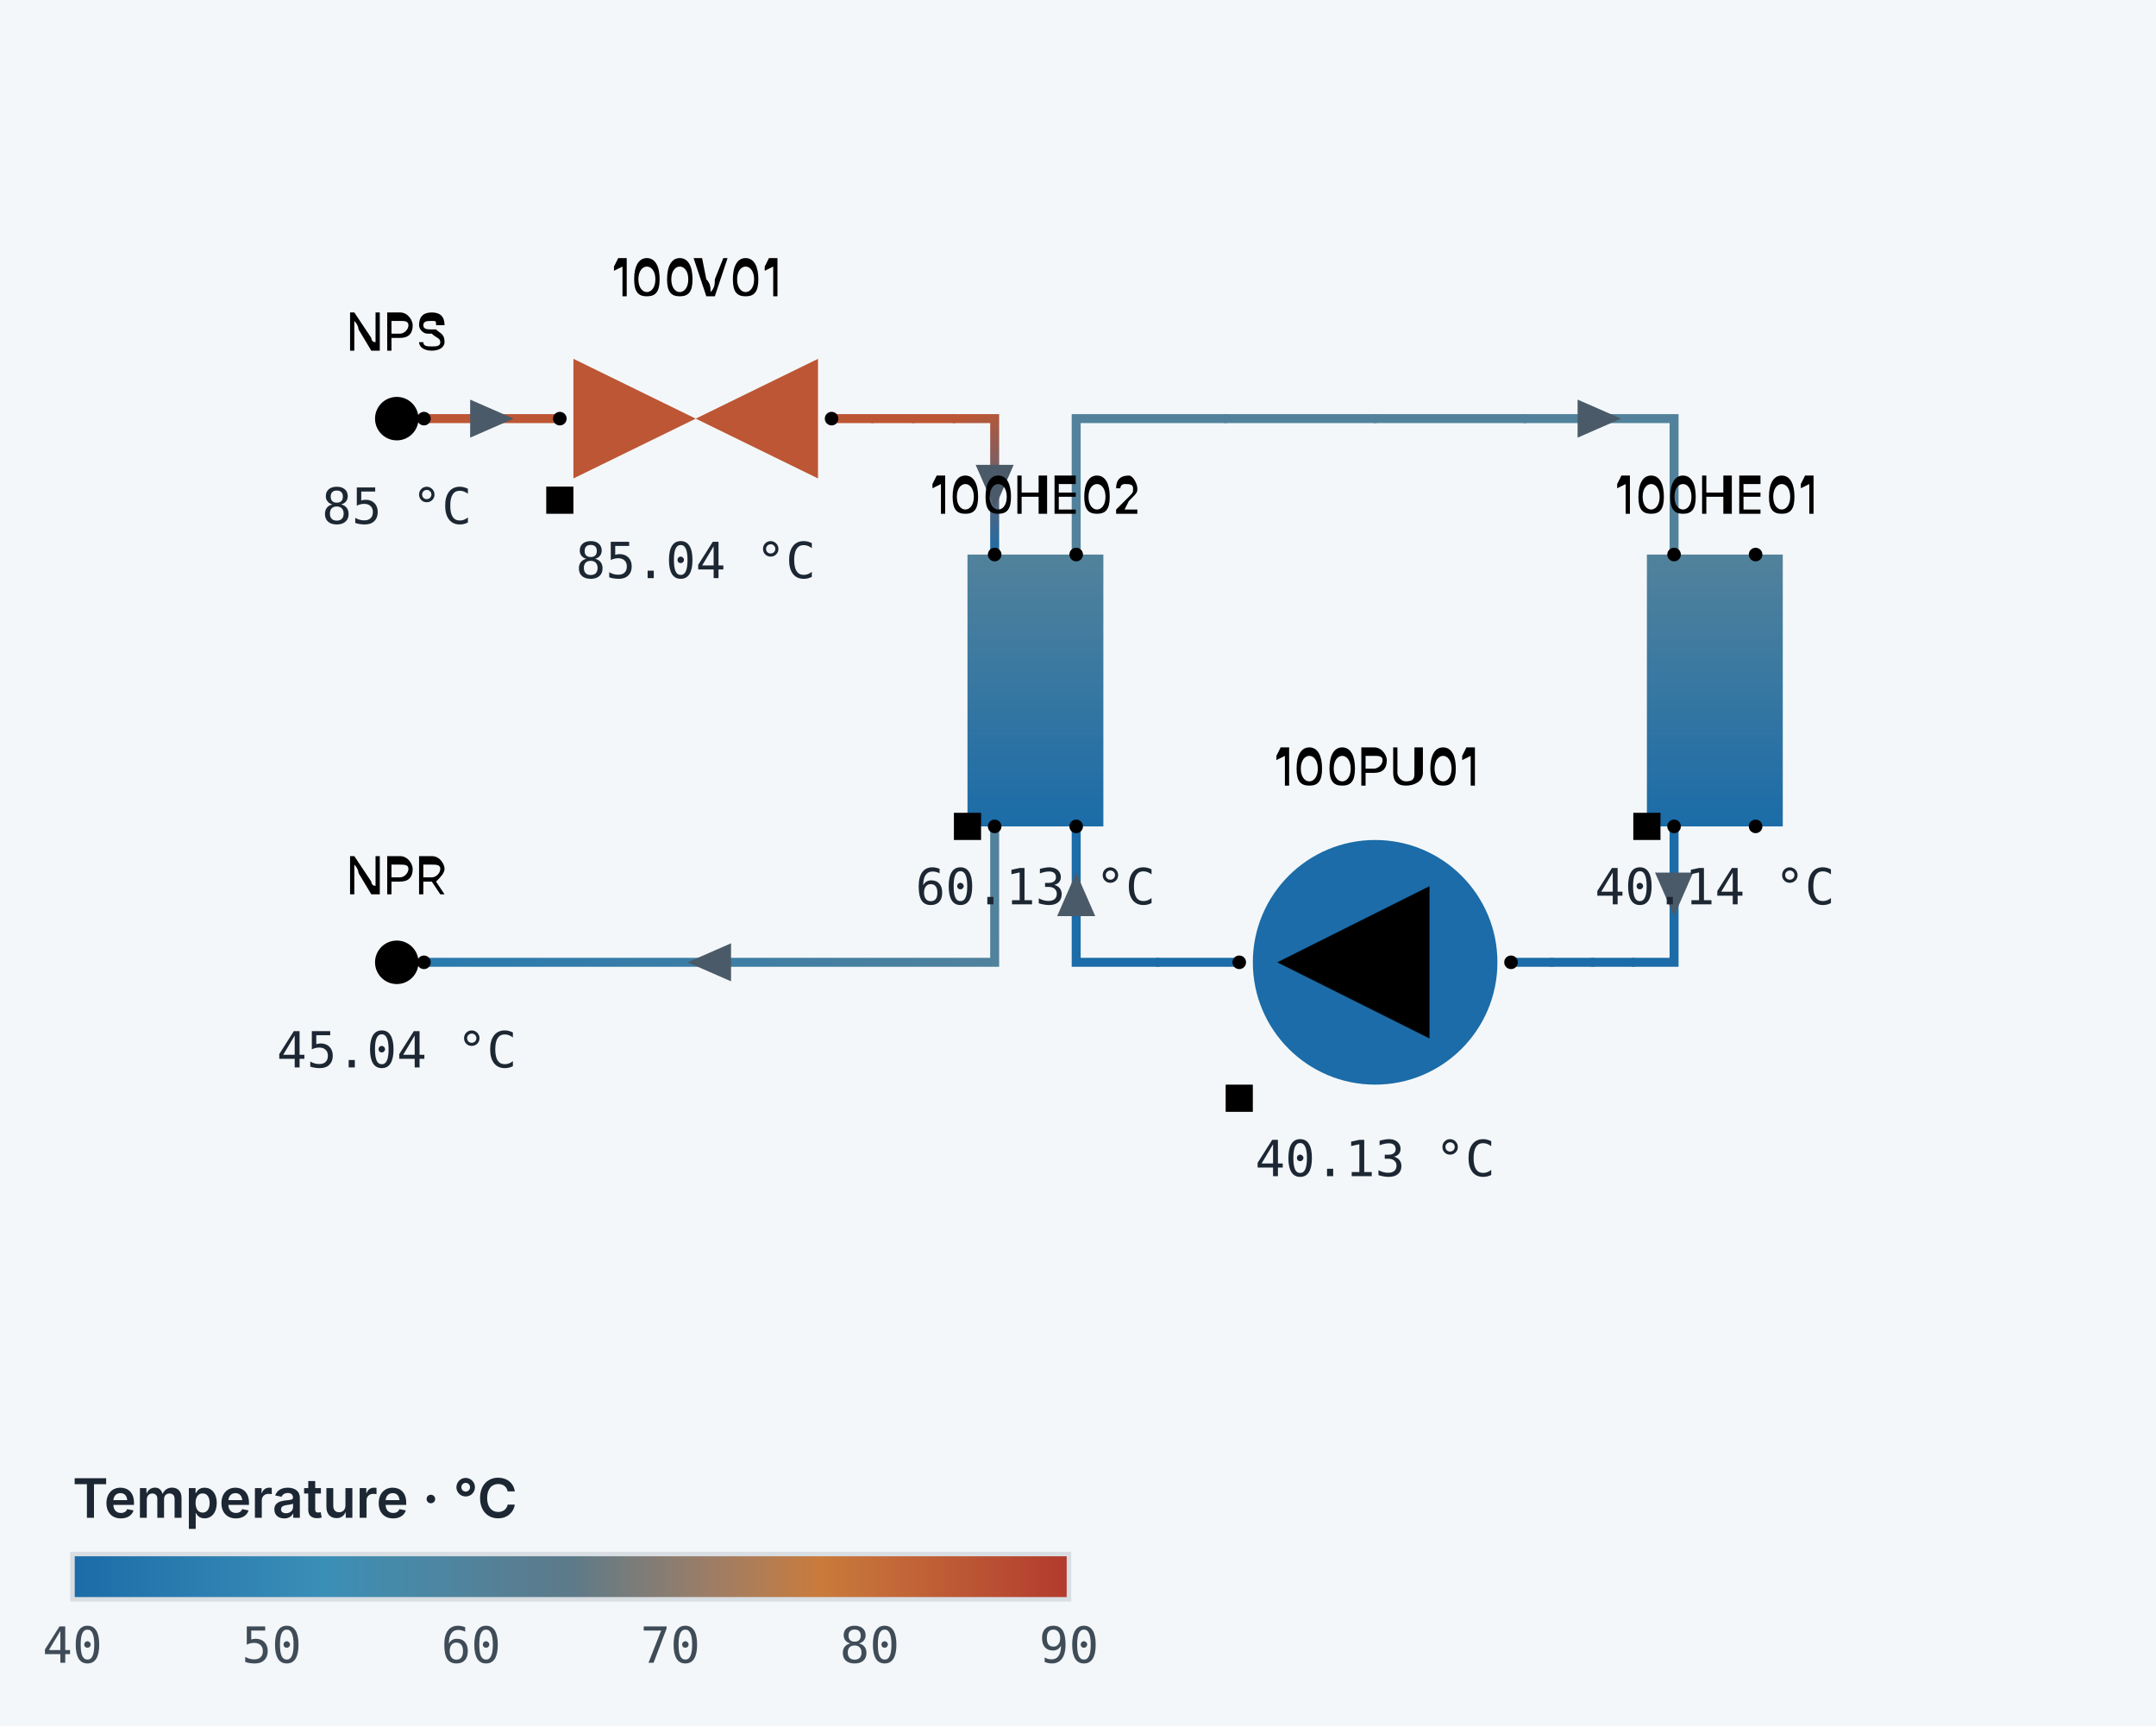
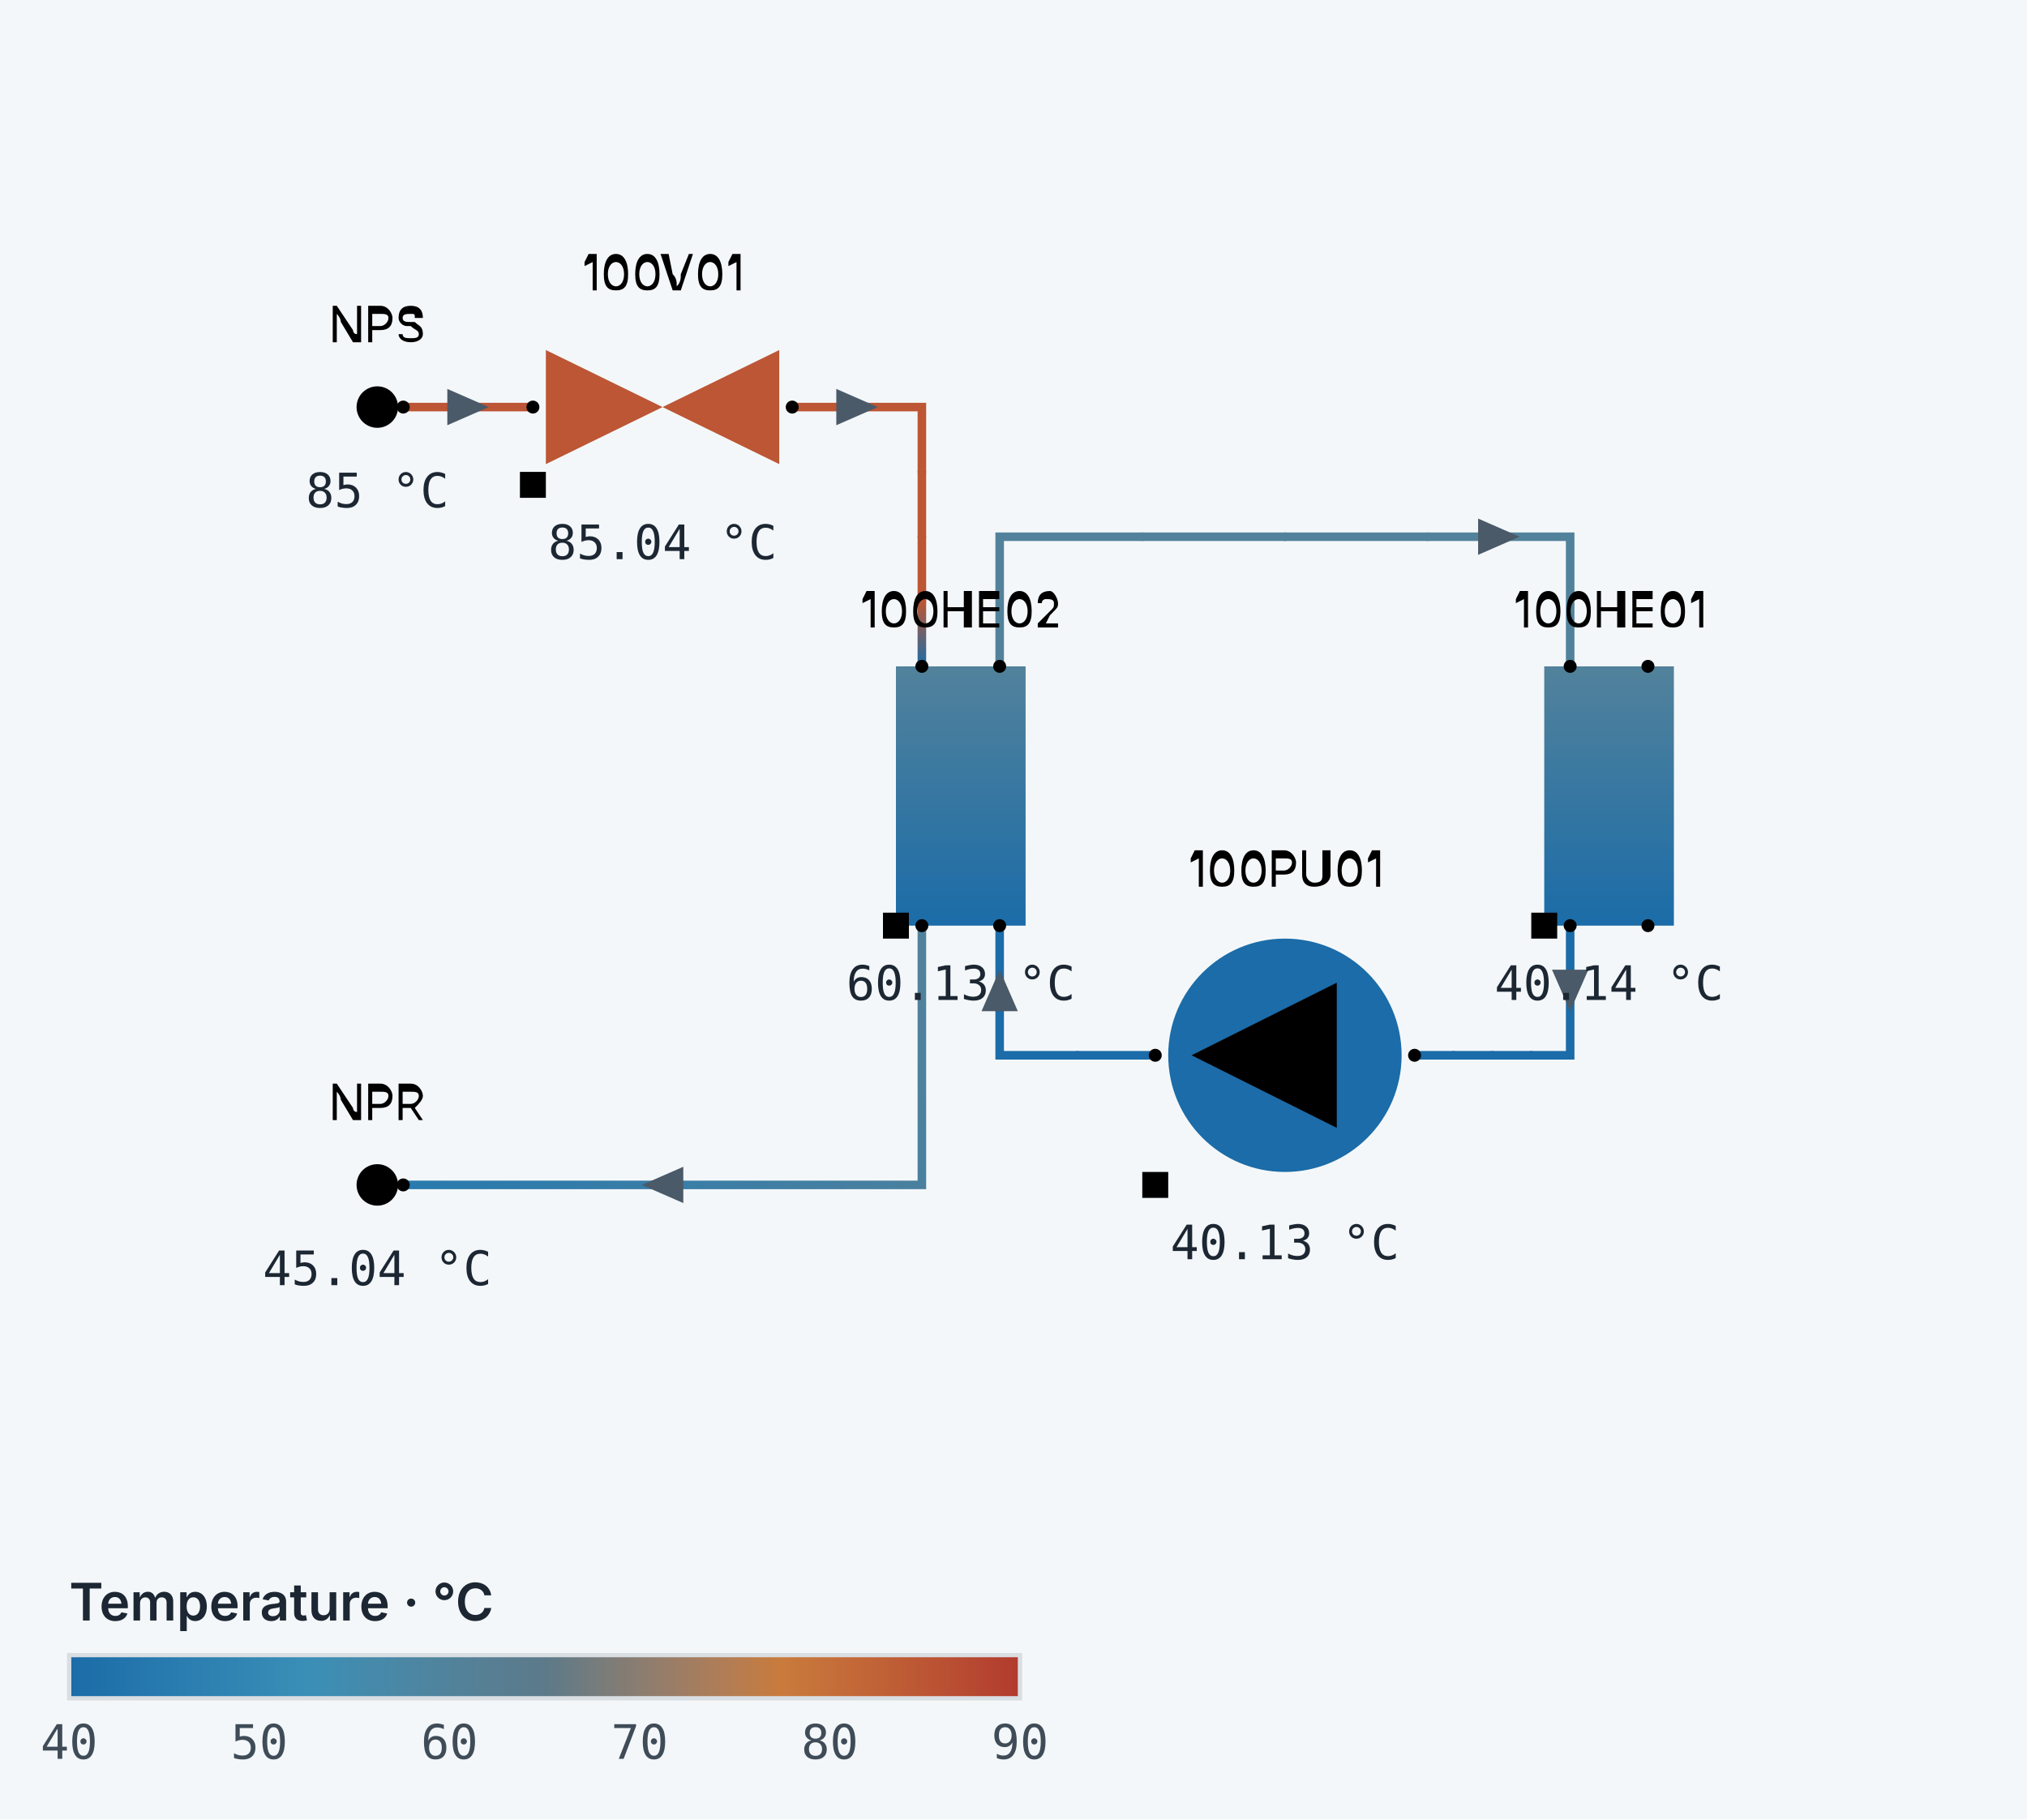
- <svg xmlns="http://www.w3.org/2000/svg" width="476" height="381" viewBox="0 0 476 381" role="img" aria-labelledby="export-title export-desc" data-theme="light">
+ <svg xmlns="http://www.w3.org/2000/svg" width="469" height="421" viewBox="0 0 469 421" role="img" aria-labelledby="export-title export-desc" data-theme="light">
  <style>svg { font-family: system-ui, -apple-system, 'Segoe UI', sans-serif; }
.export__background { fill: #f4f7f9; }
.export__value { font-family: ui-monospace, 'Cascadia Code', 'JetBrains Mono', Consolas, monospace; font-size: 11px; fill: #1c2733; text-anchor: middle; }
.export__value--unsolved { fill: #586672; font-style: italic; }
.export__legend-title { font-size: 12px; font-weight: 600; fill: #1c2733; }
.export__legend-tick { font-family: ui-monospace, 'Cascadia Code', 'JetBrains Mono', Consolas, monospace; font-size: 11px; fill: #3f4c58; text-anchor: middle; }
.export__legend-note { font-size: 11px; fill: #586672; }
.export__legend-frame { fill: none; stroke: #d9dee3; }
.scene__route .scene__arrow { fill: #4a5a68; }
.scene__route--signal .scene__arrow { fill: #586672; }</style>
-   <rect class="export__background" width="476" height="381" />
-   <g transform="translate(228.6 152.4) scale(60 -60)">
+   <rect class="export__background" width="469" height="421" />
+   <g transform="translate(222.3 184.2) scale(60 -60)">
    <g class="scene" font-family="system-ui, -apple-system, 'Segoe UI', sans-serif">
      <g class="scene__routes">
        <g data-id="c5" class="scene__route scene__route--pipe scene__route--return scene__route--scaled" fill="none" style="stroke:url(#export-route-c5);color:currentColor" stroke-width="0.033" stroke-linejoin="miter" stroke-linecap="round">
          <defs>
-             <linearGradient id="export-route-c5" gradientUnits="userSpaceOnUse" x1="-0.15" y1="-0.5" x2="-2.25" y2="-1">
+             <linearGradient id="export-route-c5" gradientUnits="userSpaceOnUse" x1="-0.15" y1="-0.5" x2="-2.15" y2="-1.5">
              <stop offset="0" style="stop-color:#52829b" />
              <stop offset="1" style="stop-color:#287aae" />
            </linearGradient>
          </defs>
-           <path d="M-0.15 -0.5 L-0.15 -1 L-2.25 -1" />
-           <polygon class="scene__arrow" points="-1.28,-1 -1.12,-1.07 -1.12,-0.93" stroke="none" />
+           <path d="M-0.15 -0.5 L-0.15 -1.5 L-2.15 -1.5" />
+           <polygon class="scene__arrow" points="-1.23,-1.5 -1.07,-1.57 -1.07,-1.43" stroke="none" />
        </g>
        <g data-id="c10" class="scene__route scene__route--pipe scene__route--return scene__route--scaled" fill="none" style="stroke:url(#export-route-c10);color:currentColor" stroke-width="0.033" stroke-linejoin="miter" stroke-linecap="round">
          <defs>
            <linearGradient id="export-route-c10" gradientUnits="userSpaceOnUse" x1="2.35" y1="-0.5" x2="2.2" y2="-1">
              <stop offset="0" style="stop-color:#1b6ca8" />
              <stop offset="1" style="stop-color:#1b6ca8" />
            </linearGradient>
          </defs>
          <path d="M2.35 -0.5 L2.35 -1 L2.2 -1" />
          <polygon class="scene__arrow" points="2.35,-0.83 2.42,-0.67 2.28,-0.67" stroke="none" />
        </g>
        <g data-id="c11" class="scene__route scene__route--pipe scene__route--return scene__route--scaled" fill="none" style="stroke:url(#export-route-c11);color:currentColor" stroke-width="0.033" stroke-linejoin="miter" stroke-linecap="round">
          <defs>
            <linearGradient id="export-route-c11" gradientUnits="userSpaceOnUse" x1="2.2" y1="-1" x2="2.05" y2="-1">
              <stop offset="0" style="stop-color:#1b6ca8" />
              <stop offset="1" style="stop-color:#1b6ca8" />
            </linearGradient>
          </defs>
          <path d="M2.2 -1 L2.05 -1" />
        </g>
        <g data-id="c12" class="scene__route scene__route--pipe scene__route--return scene__route--scaled" fill="none" style="stroke:url(#export-route-c12);color:currentColor" stroke-width="0.033" stroke-linejoin="miter" stroke-linecap="round">
          <defs>
            <linearGradient id="export-route-c12" gradientUnits="userSpaceOnUse" x1="2.05" y1="-1" x2="1.9" y2="-1">
              <stop offset="0" style="stop-color:#1b6ca8" />
              <stop offset="1" style="stop-color:#1b6ca8" />
            </linearGradient>
          </defs>
          <path d="M2.05 -1 L1.9 -1" />
        </g>
        <g data-id="c13" class="scene__route scene__route--pipe scene__route--return scene__route--scaled" fill="none" style="stroke:url(#export-route-c13);color:currentColor" stroke-width="0.033" stroke-linejoin="miter" stroke-linecap="round">
          <defs>
            <linearGradient id="export-route-c13" gradientUnits="userSpaceOnUse" x1="1.9" y1="-1" x2="1.75" y2="-1">
              <stop offset="0" style="stop-color:#1b6ca8" />
              <stop offset="1" style="stop-color:#1b6ca8" />
            </linearGradient>
          </defs>
          <path d="M1.9 -1 L1.75 -1" />
        </g>
        <g data-id="c14" class="scene__route scene__route--pipe scene__route--return scene__route--scaled" fill="none" style="stroke:url(#export-route-c14);color:currentColor" stroke-width="0.033" stroke-linejoin="miter" stroke-linecap="round">
          <defs>
            <linearGradient id="export-route-c14" gradientUnits="userSpaceOnUse" x1="0.75" y1="-1" x2="0.45" y2="-1">
              <stop offset="0" style="stop-color:#1b6ca8" />
              <stop offset="1" style="stop-color:#1b6ca8" />
            </linearGradient>
          </defs>
          <path d="M0.75 -1 L0.45 -1" />
        </g>
        <g data-id="c15" class="scene__route scene__route--pipe scene__route--return scene__route--scaled" fill="none" style="stroke:url(#export-route-c15);color:currentColor" stroke-width="0.033" stroke-linejoin="miter" stroke-linecap="round">
          <defs>
            <linearGradient id="export-route-c15" gradientUnits="userSpaceOnUse" x1="0.45" y1="-1" x2="0.15" y2="-0.5">
              <stop offset="0" style="stop-color:#1b6ca8" />
              <stop offset="1" style="stop-color:#1b6ca8" />
            </linearGradient>
          </defs>
          <path d="M0.45 -1 L0.15 -1 L0.15 -0.5" />
          <polygon class="scene__arrow" points="0.15,-0.67 0.08,-0.83 0.22,-0.83" stroke="none" />
        </g>
        <g data-id="c0" class="scene__route scene__route--pipe scene__route--supply scene__route--scaled" fill="none" style="stroke:url(#export-route-c0);color:currentColor" stroke-width="0.033" stroke-linejoin="miter" stroke-linecap="round">
          <defs>
-             <linearGradient id="export-route-c0" gradientUnits="userSpaceOnUse" x1="-2.25" y1="1" x2="-1.75" y2="1">
+             <linearGradient id="export-route-c0" gradientUnits="userSpaceOnUse" x1="-2.15" y1="1.5" x2="-1.65" y2="1.5">
              <stop offset="0" style="stop-color:#bc5634" />
              <stop offset="1" style="stop-color:#bc5634" />
            </linearGradient>
          </defs>
-           <path d="M-2.25 1 L-1.75 1" />
-           <polygon class="scene__arrow" points="-1.92,1 -2.08,1.07 -2.08,0.93" stroke="none" />
+           <path d="M-2.15 1.5 L-1.65 1.5" />
+           <polygon class="scene__arrow" points="-1.82,1.5 -1.98,1.57 -1.98,1.43" stroke="none" />
        </g>
        <g data-id="c1" class="scene__route scene__route--pipe scene__route--supply scene__route--scaled" fill="none" style="stroke:url(#export-route-c1);color:currentColor" stroke-width="0.033" stroke-linejoin="miter" stroke-linecap="round">
          <defs>
-             <linearGradient id="export-route-c1" gradientUnits="userSpaceOnUse" x1="-0.75" y1="1" x2="-0.6" y2="1">
+             <linearGradient id="export-route-c1" gradientUnits="userSpaceOnUse" x1="-0.65" y1="1.5" x2="-0.15" y2="1.25">
              <stop offset="0" style="stop-color:#bc5634" />
              <stop offset="1" style="stop-color:#bc5634" />
            </linearGradient>
          </defs>
-           <path d="M-0.75 1 L-0.6 1" />
+           <path d="M-0.65 1.5 L-0.15 1.5 L-0.15 1.25" />
+           <polygon class="scene__arrow" points="-0.32,1.5 -0.48,1.57 -0.48,1.43" stroke="none" />
        </g>
        <g data-id="c2" class="scene__route scene__route--pipe scene__route--supply scene__route--scaled" fill="none" style="stroke:url(#export-route-c2);color:currentColor" stroke-width="0.033" stroke-linejoin="miter" stroke-linecap="round">
          <defs>
-             <linearGradient id="export-route-c2" gradientUnits="userSpaceOnUse" x1="-0.6" y1="1" x2="-0.45" y2="1">
+             <linearGradient id="export-route-c2" gradientUnits="userSpaceOnUse" x1="-0.15" y1="1.25" x2="-0.15" y2="1">
              <stop offset="0" style="stop-color:#bc5634" />
              <stop offset="1" style="stop-color:#bc5634" />
            </linearGradient>
          </defs>
-           <path d="M-0.6 1 L-0.45 1" />
+           <path d="M-0.15 1.25 L-0.15 1" />
        </g>
        <g data-id="c3" class="scene__route scene__route--pipe scene__route--supply scene__route--scaled" fill="none" style="stroke:url(#export-route-c3);color:currentColor" stroke-width="0.033" stroke-linejoin="miter" stroke-linecap="round">
          <defs>
-             <linearGradient id="export-route-c3" gradientUnits="userSpaceOnUse" x1="-0.45" y1="1" x2="-0.3" y2="1">
+             <linearGradient id="export-route-c3" gradientUnits="userSpaceOnUse" x1="-0.15" y1="1" x2="-0.15" y2="0.75">
              <stop offset="0" style="stop-color:#bc5634" />
              <stop offset="1" style="stop-color:#bc5634" />
            </linearGradient>
          </defs>
-           <path d="M-0.45 1 L-0.3 1" />
+           <path d="M-0.15 1 L-0.15 0.75" />
        </g>
        <g data-id="c4" class="scene__route scene__route--pipe scene__route--supply scene__route--scaled" fill="none" style="stroke:url(#export-route-c4);color:currentColor" stroke-width="0.033" stroke-linejoin="miter" stroke-linecap="round">
          <defs>
-             <linearGradient id="export-route-c4" gradientUnits="userSpaceOnUse" x1="-0.3" y1="1" x2="-0.15" y2="0.5">
-               <stop offset="0" style="stop-color:#bc5634" />
-               <stop offset="1" style="stop-color:#1b6ca8" />
-             </linearGradient>
-           </defs>
-           <path d="M-0.3 1 L-0.15 1 L-0.15 0.5" />
-           <polygon class="scene__arrow" points="-0.15,0.67 -0.08,0.83 -0.22,0.83" stroke="none" />
+             <linearGradient id="export-route-c4" gradientUnits="userSpaceOnUse" x1="-0.15" y1="0.75" x2="-0.15" y2="0.5">
+               <stop offset="0" style="stop-color:#bc5634" />
+               <stop offset="1" style="stop-color:#1b6ca8" />
+             </linearGradient>
+           </defs>
+           <path d="M-0.15 0.75 L-0.15 0.5" />
        </g>
        <g data-id="c6" class="scene__route scene__route--pipe scene__route--supply scene__route--scaled" fill="none" style="stroke:url(#export-route-c6);color:currentColor" stroke-width="0.033" stroke-linejoin="miter" stroke-linecap="round">
          <defs>
            <linearGradient id="export-route-c6" gradientUnits="userSpaceOnUse" x1="0.15" y1="0.5" x2="0.7" y2="1">
              <stop offset="0" style="stop-color:#52829b" />
              <stop offset="1" style="stop-color:#52829b" />
            </linearGradient>
          </defs>
          <path d="M0.15 0.5 L0.15 1 L0.7 1" />
        </g>
        <g data-id="c7" class="scene__route scene__route--pipe scene__route--supply scene__route--scaled" fill="none" style="stroke:url(#export-route-c7);color:currentColor" stroke-width="0.033" stroke-linejoin="miter" stroke-linecap="round">
          <defs>
            <linearGradient id="export-route-c7" gradientUnits="userSpaceOnUse" x1="0.7" y1="1" x2="1.25" y2="1">
              <stop offset="0" style="stop-color:#52829b" />
              <stop offset="1" style="stop-color:#52829b" />
            </linearGradient>
          </defs>
          <path d="M0.7 1 L1.25 1" />
        </g>
        <g data-id="c8" class="scene__route scene__route--pipe scene__route--supply scene__route--scaled" fill="none" style="stroke:url(#export-route-c8);color:currentColor" stroke-width="0.033" stroke-linejoin="miter" stroke-linecap="round">
          <defs>
            <linearGradient id="export-route-c8" gradientUnits="userSpaceOnUse" x1="1.25" y1="1" x2="1.8" y2="1">
              <stop offset="0" style="stop-color:#52829b" />
              <stop offset="1" style="stop-color:#52829b" />
            </linearGradient>
          </defs>
          <path d="M1.25 1 L1.8 1" />
        </g>
        <g data-id="c9" class="scene__route scene__route--pipe scene__route--supply scene__route--scaled" fill="none" style="stroke:url(#export-route-c9);color:currentColor" stroke-width="0.033" stroke-linejoin="miter" stroke-linecap="round">
          <defs>
            <linearGradient id="export-route-c9" gradientUnits="userSpaceOnUse" x1="1.8" y1="1" x2="2.35" y2="0.5">
              <stop offset="0" style="stop-color:#52829b" />
              <stop offset="1" style="stop-color:#52829b" />
            </linearGradient>
          </defs>
          <path d="M1.8 1 L2.35 1 L2.35 0.5" />
          <polygon class="scene__arrow" points="2.155,1 1.995,1.07 1.995,0.93" stroke="none" />
        </g>
      </g>
      <g class="scene__symbols">
        <g data-id="NPS" class="scene__symbol" tabindex="0" role="img" aria-label="NPS, node" stroke-width="0.025">
-           <g transform="translate(-2.35 1) rotate(0) scale(1 1)" fill="none" stroke-width="0.025" stroke-linejoin="round" stroke-linecap="round">
+           <g transform="translate(-2.25 1.5) rotate(0) scale(1 1)" fill="none" stroke-width="0.025" stroke-linejoin="round" stroke-linecap="round">
            <circle cx="0" cy="0" r="0.08" fill="currentColor" />
          </g>
-           <circle class="scene__port" cx="-2.25" cy="1" r="0.025" stroke="none" />
+           <circle class="scene__port" cx="-2.15" cy="1.5" r="0.025" stroke="none" />
        </g>
        <g data-id="PCV" class="scene__symbol" tabindex="0" role="img" aria-label="PCV, valve" stroke-width="0.025">
-           <g transform="translate(-1.25 1) rotate(0) scale(1 1)" fill="none" stroke-width="0.025" stroke-linejoin="round" stroke-linecap="round">
+           <g transform="translate(-1.15 1.5) rotate(0) scale(1 1)" fill="none" stroke-width="0.025" stroke-linejoin="round" stroke-linecap="round">
            <defs>
              <linearGradient id="export-symbol-PCV" gradientUnits="userSpaceOnUse" x1="-0.5" y1="0" x2="0.5" y2="0">
                <stop offset="0" style="stop-color:#bc5634" />
                <stop offset="1" style="stop-color:#bc5634" />
              </linearGradient>
            </defs>
            <polygon points="-0.45,-0.22 0,0 -0.45,0.22" fill="url(#export-symbol-PCV)" />
            <polygon points="0.45,-0.22 0,0 0.45,0.22" fill="url(#export-symbol-PCV)" />
            <line x1="-0.5" y1="0" x2="-0.45" y2="0" fill="none" />
            <line x1="0.45" y1="0" x2="0.5" y2="0" fill="none" />
            <line x1="0" y1="0" x2="0" y2="0.22" fill="none" />
            <line x1="-0.12" y1="0.22" x2="0.12" y2="0.22" fill="none" />
          </g>
-           <circle class="scene__port" cx="-1.75" cy="1" r="0.025" stroke="none" />
-           <circle class="scene__port" cx="-0.75" cy="1" r="0.025" stroke="none" />
-           <rect class="scene__sized" x="-1.8" y="0.65" width="0.1" height="0.1" />
+           <circle class="scene__port" cx="-1.65" cy="1.5" r="0.025" stroke="none" />
+           <circle class="scene__port" cx="-0.65" cy="1.5" r="0.025" stroke="none" />
+           <rect class="scene__sized" x="-1.7" y="1.15" width="0.1" height="0.1" />
        </g>
        <g data-id="HX1" class="scene__symbol" tabindex="0" role="img" aria-label="HX1, heat_exchanger" stroke-width="0.025">
          <g transform="translate(0 0) rotate(-180) scale(1 1)" fill="none" stroke-width="0.025" stroke-linejoin="round" stroke-linecap="round">
            <defs>
              <linearGradient id="export-symbol-HX1" gradientUnits="userSpaceOnUse" x1="-0.15" y1="0.5" x2="-0.15" y2="-0.5">
                <stop offset="0" style="stop-color:#1b6ca8" />
                <stop offset="1" style="stop-color:#52829b" />
              </linearGradient>
            </defs>
            <rect x="-0.25" y="-0.5" width="0.5" height="1" fill="url(#export-symbol-HX1)" />
            <line x1="-0.25" y1="-0.5" x2="0.25" y2="0.5" fill="none" />
            <line x1="-0.25" y1="0.5" x2="0.25" y2="-0.5" fill="none" />
          </g>
          <circle class="scene__port" cx="0.15" cy="-0.5" r="0.025" stroke="none" />
          <circle class="scene__port" cx="-0.15" cy="0.5" r="0.025" stroke="none" />
          <circle class="scene__port" cx="0.15" cy="0.5" r="0.025" stroke="none" />
          <circle class="scene__port" cx="-0.15" cy="-0.5" r="0.025" stroke="none" />
          <rect class="scene__sized" x="-0.3" y="-0.55" width="0.1" height="0.1" />
        </g>
        <g data-id="SP" class="scene__symbol" tabindex="0" role="img" aria-label="SP, pump" stroke-width="0.025">
          <g transform="translate(1.25 -1) rotate(0) scale(-1 1)" fill="none" stroke-width="0.025" stroke-linejoin="round" stroke-linecap="round">
            <defs>
              <linearGradient id="export-symbol-SP" gradientUnits="userSpaceOnUse" x1="-0.5" y1="0" x2="0.5" y2="0">
                <stop offset="0" style="stop-color:#1b6ca8" />
                <stop offset="1" style="stop-color:#1b6ca8" />
              </linearGradient>
            </defs>
            <circle cx="0" cy="0" r="0.45" fill="url(#export-symbol-SP)" />
            <polygon points="-0.2,-0.28 0.36,0 -0.2,0.28" fill="currentColor" />
            <line x1="-0.5" y1="0" x2="-0.45" y2="0" fill="none" />
            <line x1="0.45" y1="0" x2="0.5" y2="0" fill="none" />
          </g>
          <circle class="scene__port" cx="1.75" cy="-1" r="0.025" stroke="none" />
          <circle class="scene__port" cx="0.75" cy="-1" r="0.025" stroke="none" />
          <rect class="scene__sized" x="0.7" y="-1.55" width="0.1" height="0.1" />
        </g>
        <g data-id="LOAD" class="scene__symbol" tabindex="0" role="img" aria-label="LOAD, heat_exchanger" stroke-width="0.025">
          <g transform="translate(2.5 0) rotate(0) scale(1 1)" fill="none" stroke-width="0.025" stroke-linejoin="round" stroke-linecap="round">
            <defs>
              <linearGradient id="export-symbol-LOAD" gradientUnits="userSpaceOnUse" x1="-0.15" y1="0.5" x2="-0.15" y2="-0.5">
                <stop offset="0" style="stop-color:#52829b" />
                <stop offset="1" style="stop-color:#1b6ca8" />
              </linearGradient>
            </defs>
            <rect x="-0.25" y="-0.5" width="0.5" height="1" fill="url(#export-symbol-LOAD)" />
            <line x1="-0.25" y1="-0.5" x2="0.25" y2="0.5" fill="none" />
            <line x1="-0.25" y1="0.5" x2="0.25" y2="-0.5" fill="none" />
          </g>
          <circle class="scene__port" cx="2.35" cy="0.5" r="0.025" stroke="none" />
          <circle class="scene__port" cx="2.65" cy="-0.5" r="0.025" stroke="none" />
          <circle class="scene__port" cx="2.35" cy="-0.5" r="0.025" stroke="none" />
          <circle class="scene__port" cx="2.65" cy="0.5" r="0.025" stroke="none" />
          <rect class="scene__sized" x="2.2" y="-0.55" width="0.1" height="0.1" />
        </g>
        <g data-id="NPR" class="scene__symbol" tabindex="0" role="img" aria-label="NPR, node" stroke-width="0.025">
-           <g transform="translate(-2.35 -1) rotate(0) scale(1 1)" fill="none" stroke-width="0.025" stroke-linejoin="round" stroke-linecap="round">
+           <g transform="translate(-2.25 -1.5) rotate(0) scale(1 1)" fill="none" stroke-width="0.025" stroke-linejoin="round" stroke-linecap="round">
            <circle cx="0" cy="0" r="0.08" fill="currentColor" />
          </g>
-           <circle class="scene__port" cx="-2.25" cy="-1" r="0.025" stroke="none" />
+           <circle class="scene__port" cx="-2.15" cy="-1.5" r="0.025" stroke="none" />
        </g>
      </g>
      <g class="scene__labels" font-size="0.183" font-weight="500">
-         <text data-owner="NPS" class="scene__label" transform="translate(-2.35 1.25) scale(1 -1)" text-anchor="middle">NPS</text>
-         <text data-owner="PCV" class="scene__label" transform="translate(-1.25 1.45) scale(1 -1)" text-anchor="middle">100V01</text>
+         <text data-owner="NPS" class="scene__label" transform="translate(-2.25 1.75) scale(1 -1)" text-anchor="middle">NPS</text>
+         <text data-owner="PCV" class="scene__label" transform="translate(-1.15 1.95) scale(1 -1)" text-anchor="middle">100V01</text>
        <text data-owner="HX1" class="scene__label" transform="translate(0 0.65) scale(1 -1)" text-anchor="middle">100HE02</text>
        <text data-owner="SP" class="scene__label" transform="translate(1.25 -0.35) scale(1 -1)" text-anchor="middle">100PU01</text>
        <text data-owner="LOAD" class="scene__label" transform="translate(2.5 0.65) scale(1 -1)" text-anchor="middle">100HE01</text>
-         <text data-owner="NPR" class="scene__label" transform="translate(-2.35 -0.75) scale(1 -1)" text-anchor="middle">NPR</text>
+         <text data-owner="NPR" class="scene__label" transform="translate(-2.25 -1.25) scale(1 -1)" text-anchor="middle">NPR</text>
      </g>
    </g>
  </g>
  <g class="export__values">
-     <text class="export__value" x="87.6" y="115.6">85 °C</text>
-     <text class="export__value" x="153.6" y="127.6">85.04 °C</text>
-     <text class="export__value" x="228.6" y="199.6">60.13 °C</text>
-     <text class="export__value" x="303.6" y="259.6">40.13 °C</text>
-     <text class="export__value" x="378.6" y="199.6">40.14 °C</text>
-     <text class="export__value" x="87.6" y="235.6">45.04 °C</text>
+     <text class="export__value" x="87.3" y="117.4">85 °C</text>
+     <text class="export__value" x="153.3" y="129.4">85.04 °C</text>
+     <text class="export__value" x="222.3" y="231.4">60.13 °C</text>
+     <text class="export__value" x="297.3" y="291.4">40.13 °C</text>
+     <text class="export__value" x="372.3" y="231.4">40.14 °C</text>
+     <text class="export__value" x="87.3" y="297.4">45.04 °C</text>
  </g>
  <g class="export__legend" role="group" aria-label="Temperature · °C">
-     <text class="export__legend-title" x="16" y="335">Temperature · °C</text>
+     <text class="export__legend-title" x="16" y="375">Temperature · °C</text>
    <defs>
      <linearGradient id="export-legend-ramp" x1="0" y1="0" x2="1" y2="0">
        <stop offset="0" stop-color="#1b6ca8" />
        <stop offset="0.062" stop-color="#2375ac" />
        <stop offset="0.125" stop-color="#2b7eb0" />
        <stop offset="0.188" stop-color="#3286b3" />
        <stop offset="0.25" stop-color="#3a8fb7" />
        <stop offset="0.312" stop-color="#458aab" />
        <stop offset="0.375" stop-color="#4e85a0" />
        <stop offset="0.438" stop-color="#567f94" />
        <stop offset="0.5" stop-color="#5c7a89" />
        <stop offset="0.562" stop-color="#7a7c7a" />
        <stop offset="0.625" stop-color="#967d6a" />
        <stop offset="0.688" stop-color="#b07d56" />
        <stop offset="0.75" stop-color="#c97b3c" />
        <stop offset="0.812" stop-color="#c46c39" />
        <stop offset="0.875" stop-color="#be5c35" />
        <stop offset="0.938" stop-color="#b84c32" />
        <stop offset="1" stop-color="#b23a2e" />
      </linearGradient>
    </defs>
-     <rect x="16" y="343" width="220" height="10" fill="url(#export-legend-ramp)" />
-     <rect class="export__legend-frame" x="16" y="343" width="220" height="10" />
-     <text class="export__legend-tick" x="16" y="367">40</text>
-     <text class="export__legend-tick" x="60" y="367">50</text>
-     <text class="export__legend-tick" x="104" y="367">60</text>
-     <text class="export__legend-tick" x="148" y="367">70</text>
-     <text class="export__legend-tick" x="192" y="367">80</text>
-     <text class="export__legend-tick" x="236" y="367">90</text>
+     <rect x="16" y="383" width="220" height="10" fill="url(#export-legend-ramp)" />
+     <rect class="export__legend-frame" x="16" y="383" width="220" height="10" />
+     <text class="export__legend-tick" x="16" y="407">40</text>
+     <text class="export__legend-tick" x="60" y="407">50</text>
+     <text class="export__legend-tick" x="104" y="407">60</text>
+     <text class="export__legend-tick" x="148" y="407">70</text>
+     <text class="export__legend-tick" x="192" y="407">80</text>
+     <text class="export__legend-tick" x="236" y="407">90</text>
  </g>
</svg>
